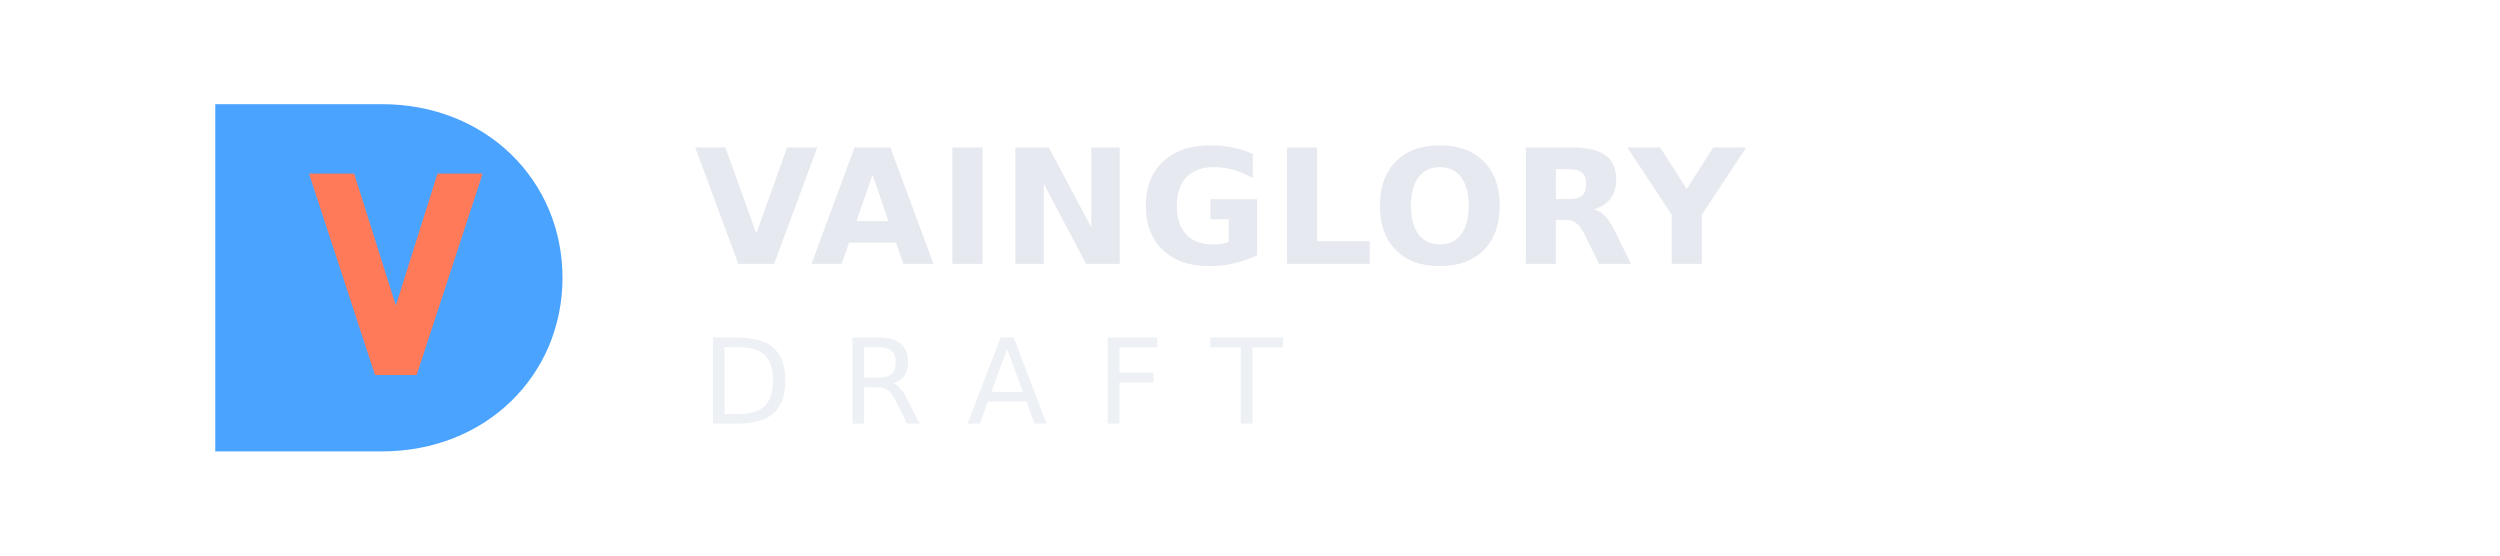
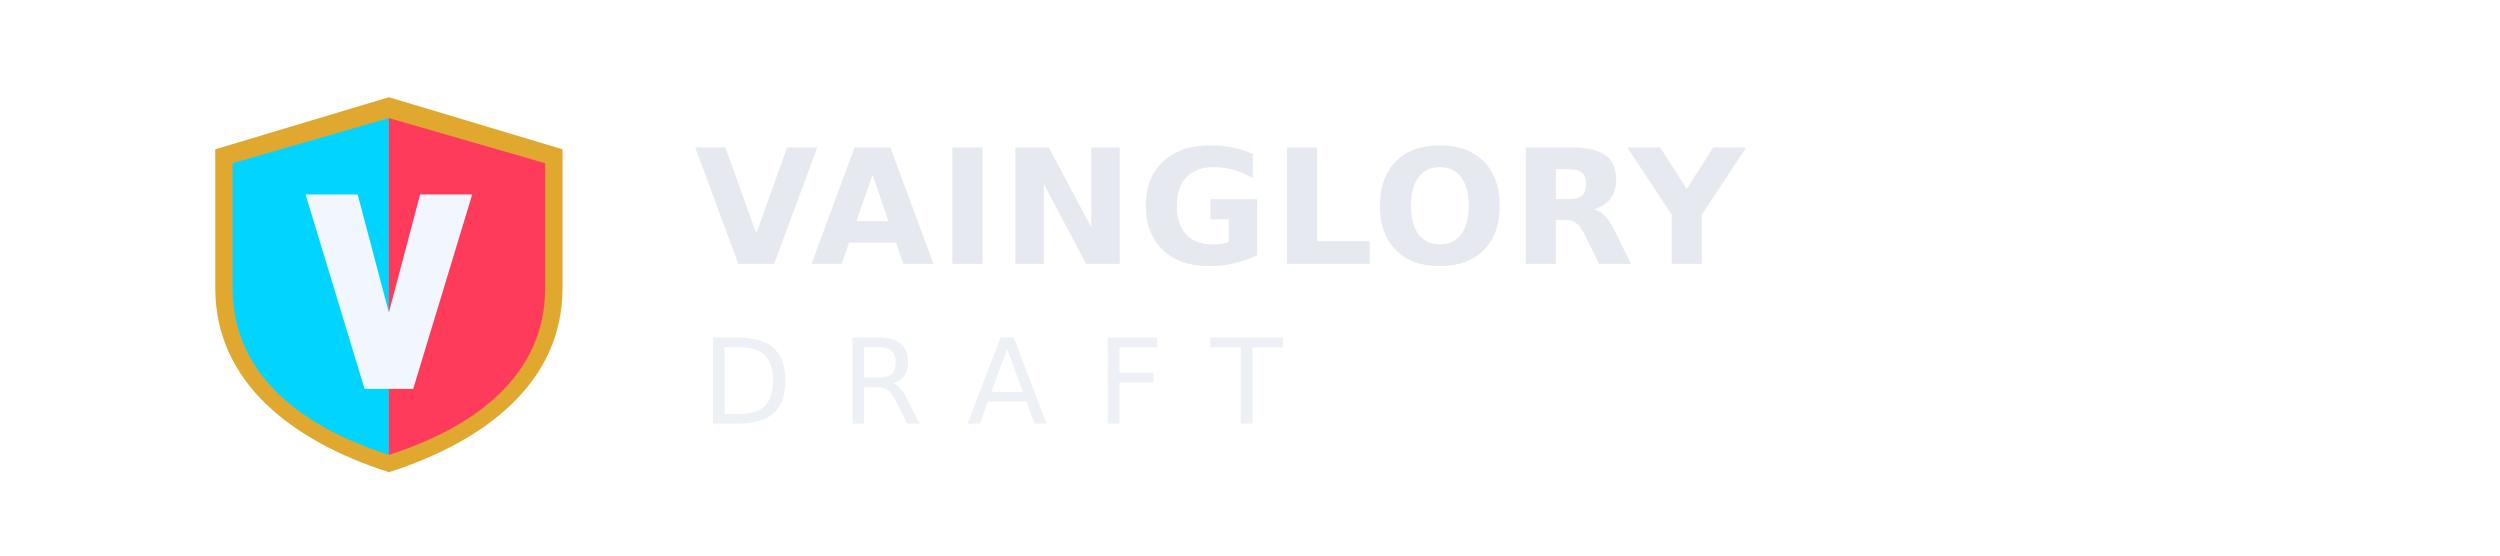
<svg xmlns="http://www.w3.org/2000/svg" viewBox="0 0 720 160" width="720" height="160">
  <g transform="translate(48 16)">
-     <path d="M14 14 L62 14 C92 14 114 36 114 64 C114 92 92 114 62 114 L14 114 Z" fill="#4aa3ff" />
-     <path d="M41 34 L54 34 L66 72 L78 34 L91 34 L72 92 L60 92 Z" fill="#ff7a59" />
+     <defs>
+       <clipPath id="shield">
+         <path d="M64 18 L109 31 V67 C109 92 89 107 64 115 C39 107 19 92 19 67 V31 Z" />
+       </clipPath>
+     </defs>
+     <path d="M64 12 L114 27 V67 C114 94 92 111 64 120 C36 111 14 94 14 67 V27 Z" fill="#e0a82e" />
+     <g clip-path="url(#shield)">
+       <rect x="0" y="0" width="64" height="128" fill="#00d4ff" />
+       <rect x="64" y="0" width="64" height="128" fill="#ff3b5c" />
+     </g>
+     <path d="M40 40 L55 40 L64 74 L73 40 L88 40 L71 96 L57 96 Z" fill="#f2f6ff" />
  </g>
  <text x="200" y="76" font-family="DejaVu Sans, Liberation Sans, Arial, sans-serif" font-size="46" font-weight="700" letter-spacing="1" fill="#e6e9ef">VAINGLORY</text>
  <text x="202" y="122" font-family="DejaVu Sans, Liberation Sans, Arial, sans-serif" font-size="34" font-weight="400" letter-spacing="14" fill="#e6e9ef" opacity="0.7">DRAFT</text>
</svg>
